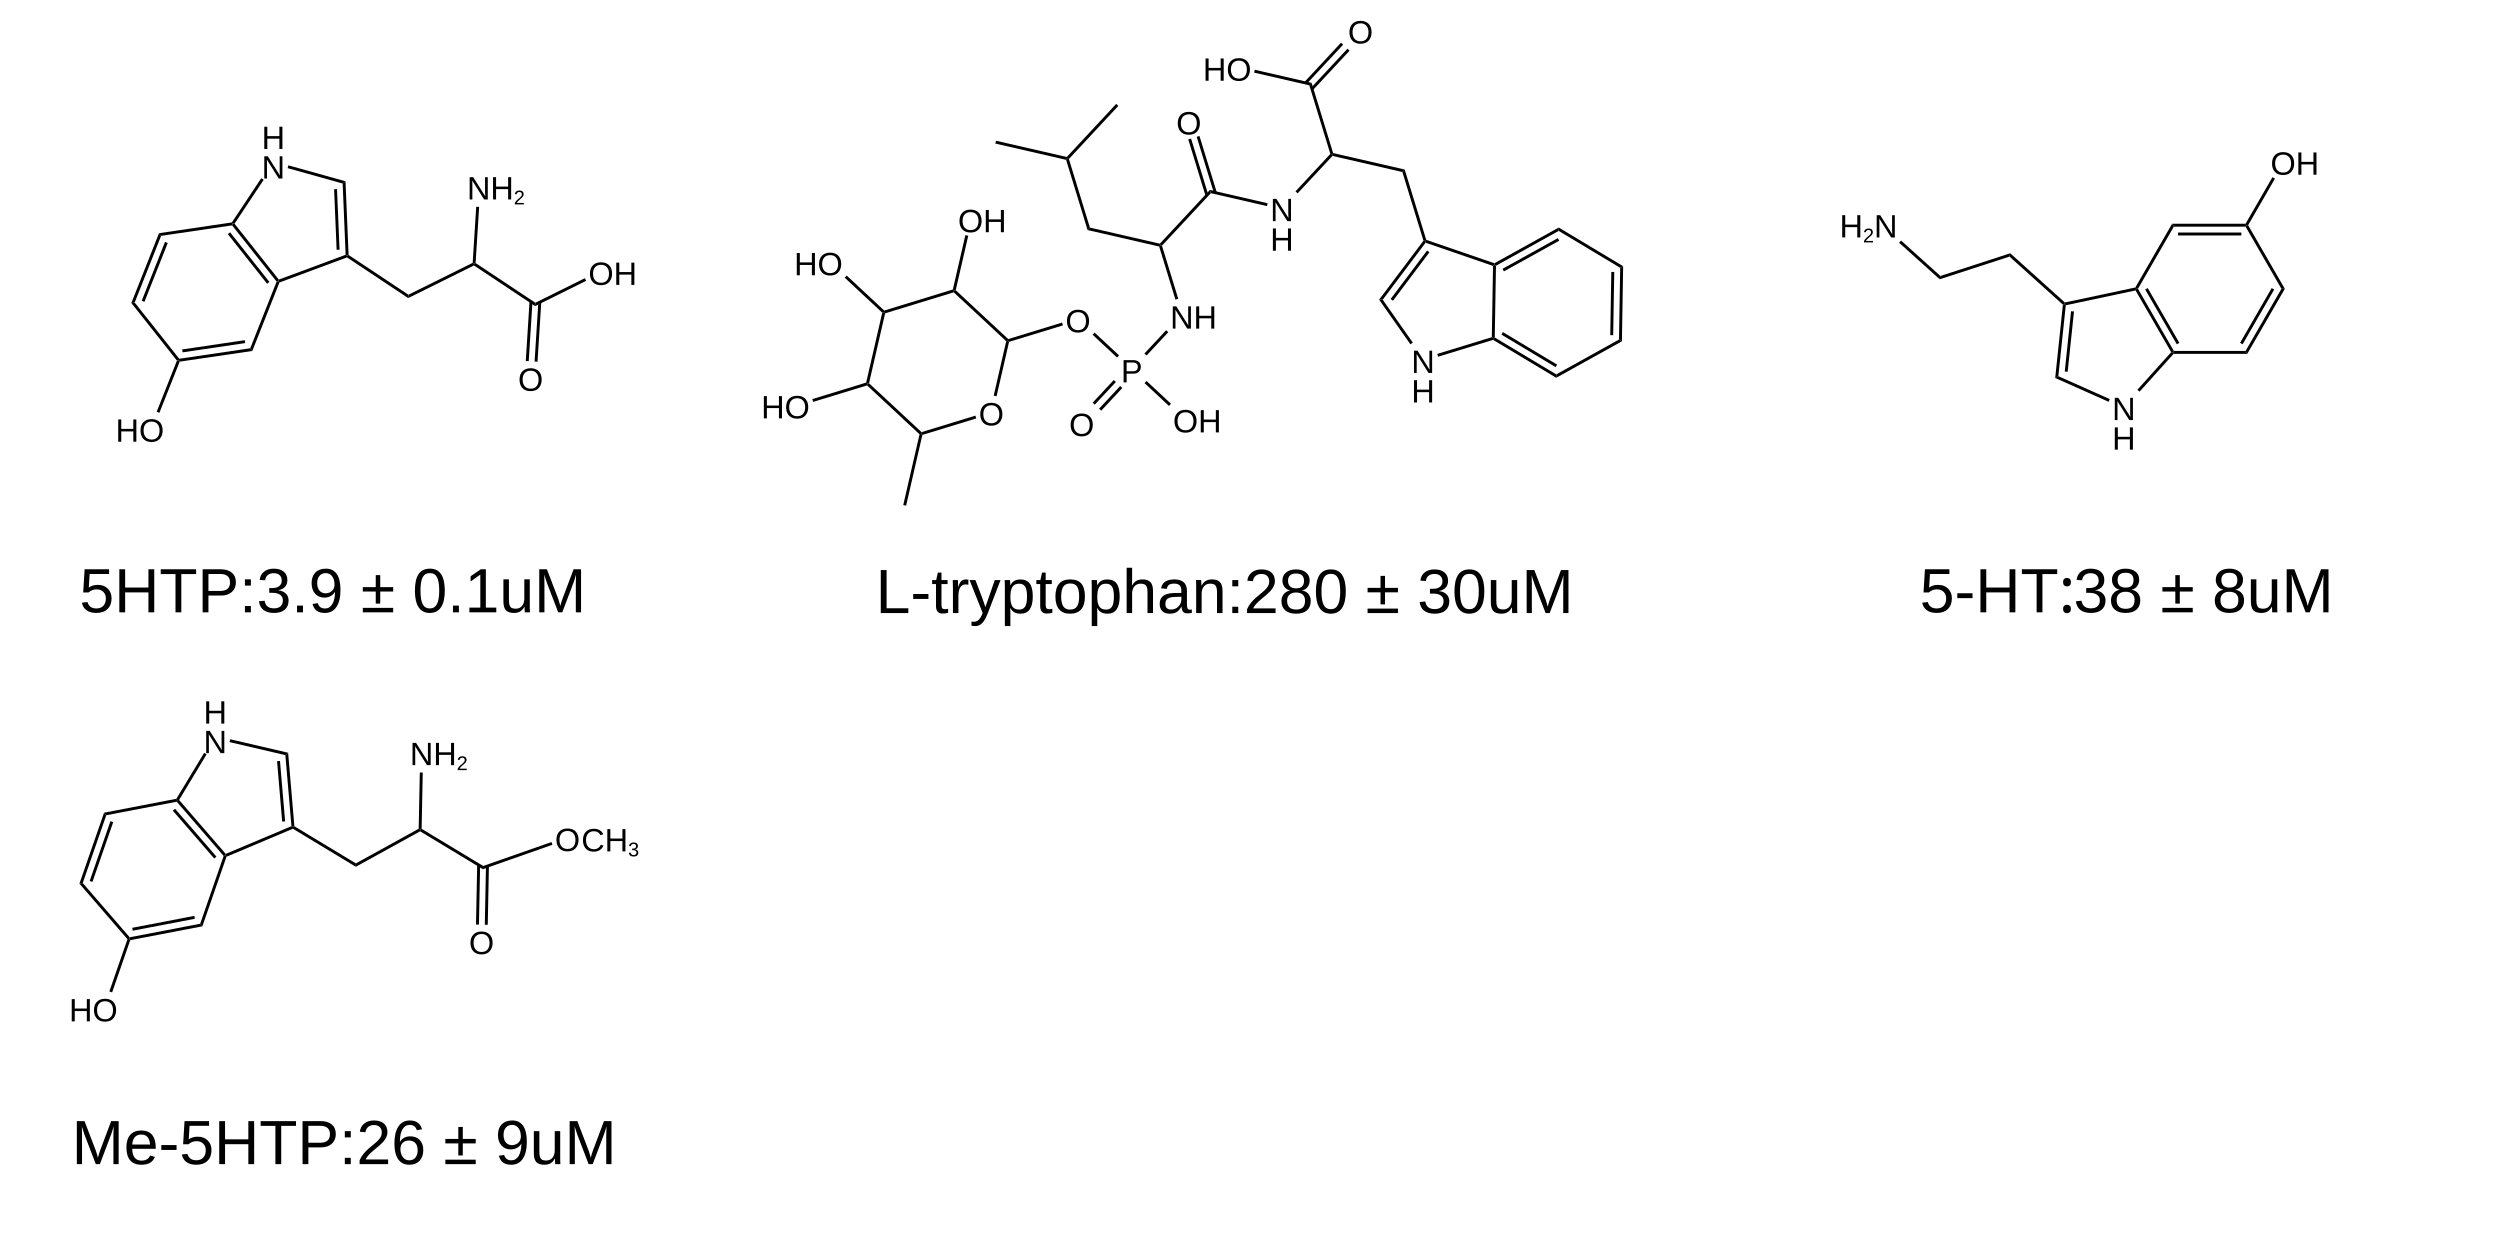
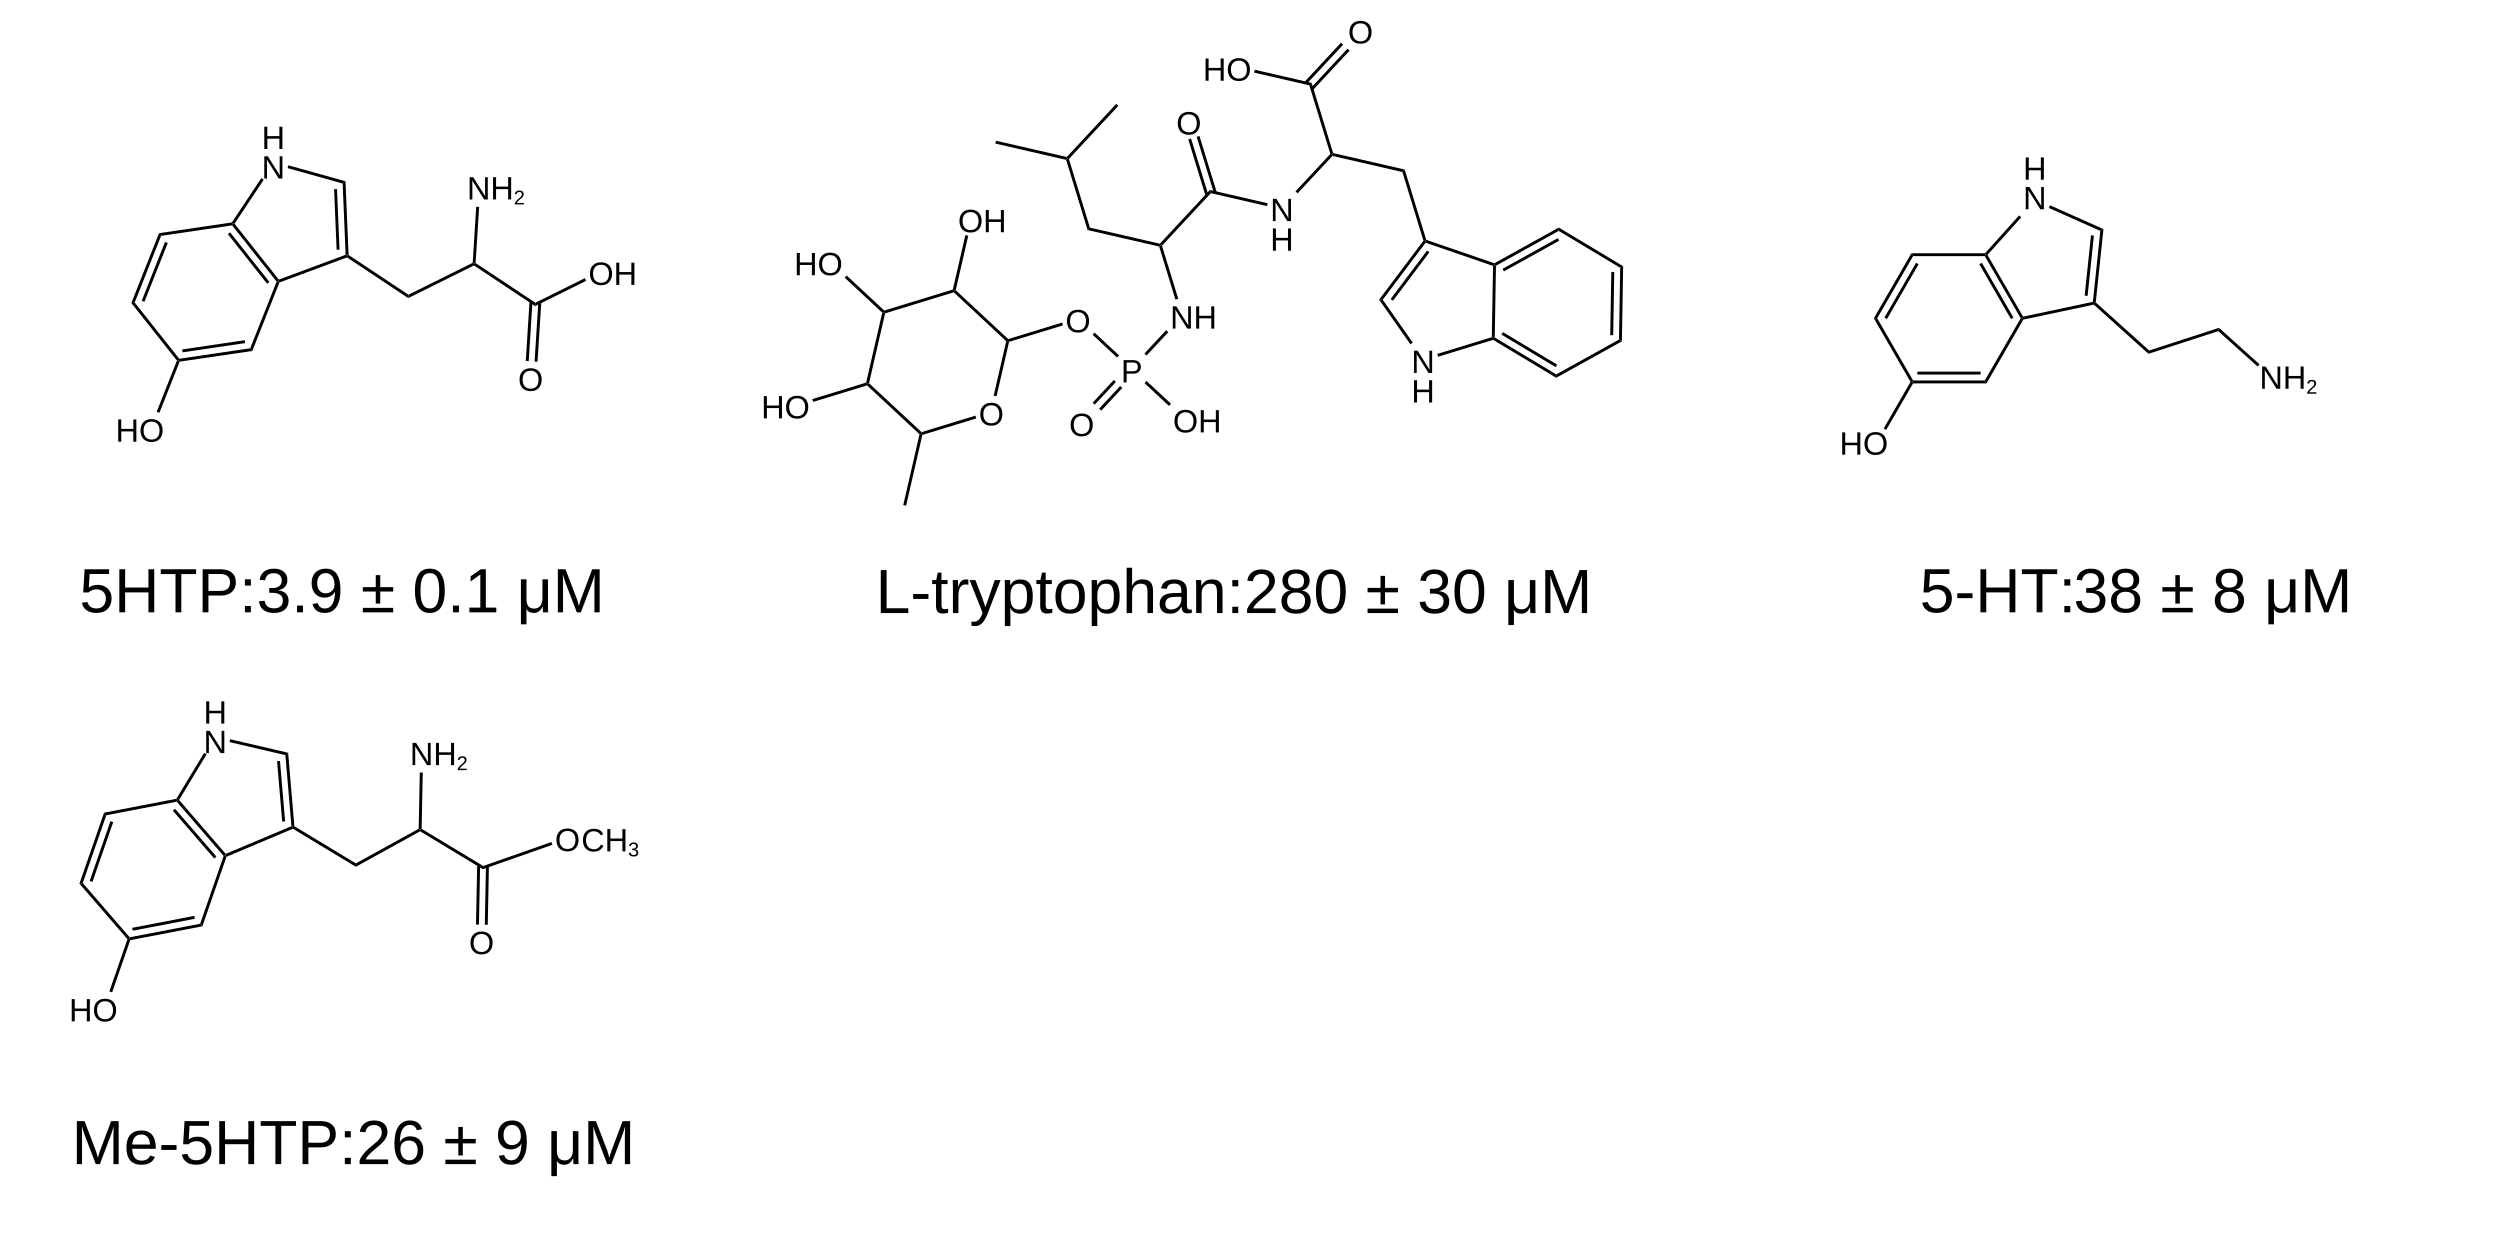
- <svg xmlns="http://www.w3.org/2000/svg" id="图层_1" data-name="图层 1" viewBox="0 0 800 400">
+ <svg xmlns="http://www.w3.org/2000/svg" id="_图层_1" data-name=" 图层 1" viewBox="0 0 800 400">
  <defs>
-     <style>.cls-1,.cls-2,.cls-3,.cls-4{isolation:isolate;}.cls-2,.cls-4{font-size:10.36px;}.cls-2,.cls-3,.cls-4,.cls-5{font-family:ArialMT, Arial;}.cls-3{font-size:6.38px;}.cls-4{letter-spacing:-0.02em;}.cls-5{font-size:20px;}.cls-6{font-family:AdobeSongStd-Light-GBpc-EUC-H, Adobe Song Std;}</style>
+     <style>.cls-1,.cls-2,.cls-3,.cls-4,.cls-5,.cls-7{isolation:isolate;}.cls-2,.cls-4{font-size:10.36px;}.cls-2,.cls-3,.cls-4,.cls-5,.cls-7{font-family:ArialMT, Arial;}.cls-3{font-size:6.38px;}.cls-4{letter-spacing:-0.04em;}.cls-5,.cls-7{font-size:20px;}.cls-6{font-size:12px;font-family:AdobeSongStd-Light-GBpc-EUC-H, Adobe Song Std;}.cls-7{letter-spacing:-0.04em;}</style>
  </defs>
  <g class="cls-1">
    <text class="cls-2" transform="translate(177.57 272.35)">O</text>
  </g>
  <polygon points="25.41 282.77 33.3 260.06 33.65 260.47 34.01 260.88 26.48 282.57 25.95 282.67 25.41 282.77" />
  <polygon points="28.7 281.9 35.34 262.78 35.78 262.93 36.23 263.08 29.59 282.21 29.15 282.05 28.7 281.9" />
  <polygon points="33.3 260.06 56.43 255.61 56.73 256.04 56.55 256.55 34.01 260.88 33.65 260.47 33.3 260.06" />
  <polygon points="57.31 255.99 72.23 273.24 72.1 273.81 71.57 273.91 56.55 256.55 56.73 256.04 57.31 255.99" />
  <polygon points="56.02 258.81 69.26 274.11 68.91 274.42 68.55 274.73 55.3 259.42 55.66 259.11 56.02 258.81" />
  <polygon points="72.48 274.16 64.76 296.42 64.4 296.01 64.05 295.6 71.57 273.91 72.1 273.81 72.48 274.16" />
  <polygon points="64.76 296.42 41.68 300.85 41.32 300.44 41.5 299.93 64.05 295.6 64.4 296.01 64.76 296.42" />
  <polygon points="62.36 294.01 42.48 297.82 42.39 297.36 42.3 296.9 62.18 293.08 62.27 293.55 62.36 294.01" />
  <polygon points="41.68 300.85 35.88 317.57 35.44 317.41 34.99 317.26 40.79 300.54 41.32 300.44 41.68 300.85" />
  <g class="cls-1">
    <text class="cls-2" transform="translate(22.11 326.84)">H</text>
+   </g>
+   <g class="cls-1">
    <text class="cls-2" transform="translate(29.59 326.84)">O</text>
  </g>
  <polygon points="40.79 300.54 25.41 282.77 25.95 282.67 26.48 282.57 41.5 299.93 41.32 300.44 40.79 300.54" />
  <polygon points="72.23 273.24 93.26 264.38 93.75 264.68 93.72 265.2 72.48 274.16 72.1 273.81 72.23 273.24" />
  <polygon points="90.3 262.91 88.66 243.58 89.13 243.54 89.59 243.5 91.24 262.83 90.77 262.87 90.3 262.91" />
  <polygon points="93.26 264.38 91.32 241.64 91.76 241.26 92.2 240.88 94.2 264.4 93.75 264.68 93.26 264.38" />
  <polygon points="91.32 241.64 73.45 237.47 73.56 237.01 73.67 236.56 92.2 240.88 91.76 241.26 91.32 241.64" />
  <g class="cls-1">
    <text class="cls-2" transform="translate(65.14 231.55)">H</text>
  </g>
  <g class="cls-1">
    <text class="cls-2" transform="translate(65.14 241.01)">N</text>
  </g>
  <polygon points="66.12 241.39 57.31 255.99 56.73 256.04 56.43 255.61 65.32 240.91 65.72 241.15 66.12 241.39" />
  <polygon points="94.2 264.4 113.88 276.28 113.87 276.82 113.86 277.37 93.72 265.2 93.75 264.68 94.2 264.4" />
  <polygon points="113.88 276.28 133.98 265.2 134.45 265.48 134.44 266.02 113.86 277.37 113.87 276.82 113.88 276.28" />
  <polygon points="134.92 265.22 154.62 277.11 154.56 277.63 154.51 278.15 134.44 266.02 134.45 265.48 134.92 265.22" />
  <polygon points="156.45 277.14 156.08 295.93 155.61 295.93 155.14 295.92 155.51 277.12 155.98 277.13 156.45 277.14" />
  <polygon points="153.64 276.8 153.26 295.88 152.79 295.87 152.32 295.86 152.7 276.78 153.17 276.79 153.64 276.8" />
  <g class="cls-1">
    <text class="cls-2" transform="translate(150.07 305.32)">O</text>
  </g>
  <polygon points="133.98 265.2 134.34 247.2 134.81 247.21 135.28 247.22 134.92 265.22 134.45 265.48 133.98 265.2" />
  <g class="cls-1">
    <text class="cls-2" transform="translate(131.17 244.85)">N</text>
+   </g>
+   <g class="cls-1">
    <text class="cls-2" transform="translate(138.66 244.85)">H</text>
+   </g>
+   <g class="cls-1">
    <text class="cls-3" transform="translate(146.14 246.44)">2</text>
  </g>
  <polygon points="154.62 277.11 176.47 269.45 176.63 269.89 176.78 270.33 154.51 278.15 154.56 277.63 154.62 277.11" />
  <g class="cls-1">
    <text class="cls-2" transform="translate(186.02 272.44)">C</text>
+   </g>
+   <g class="cls-1">
    <text class="cls-2" transform="translate(193.5 272.44)">H</text>
+   </g>
+   <g class="cls-1">
    <text class="cls-3" transform="translate(200.99 274.03)">3</text>
  </g>
  <polygon points="42.03 96.97 50.88 74.62 51.22 75.04 51.56 75.47 43.1 96.81 42.57 96.89 42.03 96.97" />
  <polygon points="45.35 96.24 52.8 77.42 53.24 77.59 53.68 77.77 46.22 96.59 45.79 96.42 45.35 96.24" />
  <polygon points="50.88 74.62 74.19 71.18 74.47 71.61 74.27 72.12 51.56 75.47 51.22 75.04 50.88 74.62" />
  <polygon points="75.05 71.59 89.22 89.47 89.06 90.03 88.52 90.11 74.27 72.12 74.47 71.61 75.05 71.59" />
  <polygon points="73.64 74.35 86.21 90.22 85.84 90.51 85.47 90.8 72.9 74.93 73.27 74.64 73.64 74.35" />
  <polygon points="89.42 90.4 80.74 112.31 80.41 111.88 80.07 111.45 88.52 90.11 89.06 90.03 89.42 90.4" />
  <polygon points="80.74 112.31 57.5 115.73 57.16 115.31 57.36 114.8 80.07 111.45 80.41 111.88 80.74 112.31" />
  <polygon points="78.45 109.79 58.43 112.75 58.36 112.28 58.29 111.82 78.32 108.86 78.38 109.33 78.45 109.79" />
  <polygon points="57.5 115.73 51.01 132.1 50.58 131.93 50.14 131.76 56.62 115.39 57.16 115.31 57.5 115.73" />
  <g class="cls-1">
    <text class="cls-2" transform="translate(36.99 141.35)">H</text>
+   </g>
+   <g class="cls-1">
    <text class="cls-2" transform="translate(44.48 141.35)">O</text>
  </g>
  <polygon points="56.62 115.39 42.03 96.97 42.57 96.89 43.1 96.81 57.36 114.8 57.16 115.31 56.62 115.39" />
  <polygon points="89.22 89.47 110.6 81.53 111.09 81.85 111.03 82.37 89.42 90.4 89.06 90.03 89.22 89.47" />
  <polygon points="107.72 79.94 106.91 60.55 107.38 60.53 107.84 60.51 108.65 79.9 108.19 79.92 107.72 79.94" />
  <polygon points="110.6 81.53 109.65 58.73 110.11 58.37 110.56 58.01 111.55 81.59 111.09 81.85 110.6 81.53" />
  <polygon points="109.65 58.73 92.03 53.8 92.16 53.35 92.28 52.9 110.56 58.01 110.11 58.37 109.65 58.73" />
  <g class="cls-1">
    <text class="cls-2" transform="translate(83.73 47.67)">H</text>
  </g>
  <g class="cls-1">
    <text class="cls-2" transform="translate(83.73 57.13)">N</text>
  </g>
  <polygon points="84.39 57.53 75.05 71.59 74.47 71.61 74.19 71.18 83.61 57.01 84 57.27 84.39 57.53" />
  <polygon points="111.55 81.59 130.69 94.31 130.66 94.85 130.62 95.39 111.03 82.37 111.09 81.85 111.55 81.59" />
  <polygon points="130.69 94.31 151.26 84.11 151.71 84.41 151.67 84.95 130.62 95.39 130.66 94.85 130.69 94.31" />
  <polygon points="152.19 84.17 171.31 96.88 171.28 97.42 171.24 97.96 151.67 84.95 151.71 84.41 152.19 84.17" />
  <polygon points="173.21 96.72 172 115.76 171.53 115.73 171.07 115.7 172.27 96.66 172.74 96.69 173.21 96.72" />
  <polygon points="170.39 96.55 169.19 115.58 168.72 115.55 168.25 115.52 169.45 96.49 169.92 96.52 170.39 96.55" />
  <g class="cls-1">
    <text class="cls-2" transform="translate(165.77 125.07)">O</text>
  </g>
  <polygon points="171.31 96.88 187.15 89.02 187.36 89.44 187.57 89.86 171.24 97.96 171.28 97.42 171.31 96.88" />
  <g class="cls-1">
    <text class="cls-2" transform="translate(188.3 91.17)">O</text>
+   </g>
+   <g class="cls-1">
    <text class="cls-2" transform="translate(196.36 91.17)">H</text>
  </g>
  <polygon points="151.26 84.11 152.39 66.15 152.86 66.18 153.33 66.21 152.19 84.17 151.71 84.41 151.26 84.11" />
  <g class="cls-1">
    <text class="cls-2" transform="translate(149.45 63.82)">N</text>
+   </g>
+   <g class="cls-1">
    <text class="cls-2" transform="translate(156.93 63.82)">H</text>
+   </g>
+   <g class="cls-1">
    <text class="cls-3" transform="translate(164.41 65.41)">2</text>
  </g>
  <polygon points="289.04 161.61 294.25 138.97 294.77 138.81 295.16 139.18 289.95 161.82 289.49 161.71 289.04 161.61" />
  <polygon points="294.25 138.97 277.45 123.33 277.57 122.8 278.09 122.64 294.89 138.28 294.77 138.81 294.25 138.97" />
  <polygon points="277.17 122.43 282.32 100.06 282.84 99.9 283.24 100.27 278.09 122.64 277.57 122.8 277.17 122.43" />
  <polygon points="282.96 99.37 304.91 92.64 305.31 93.01 305.19 93.54 283.24 100.27 282.84 99.9 282.96 99.37" />
  <polygon points="305.83 92.86 322.63 108.5 322.51 109.03 321.99 109.19 305.19 93.54 305.31 93.01 305.83 92.86" />
  <polygon points="322.9 109.4 318.9 126.81 318.44 126.7 317.98 126.6 321.99 109.19 322.51 109.03 322.9 109.4" />
  <g class="cls-1">
    <text class="cls-2" transform="translate(313.2 136.13)">O</text>
  </g>
  <polygon points="312.4 133.9 295.16 139.18 294.77 138.81 294.89 138.28 312.13 133 312.26 133.45 312.4 133.9" />
  <polygon points="322.63 108.5 339.87 103.22 340 103.67 340.14 104.12 322.9 109.4 322.51 109.03 322.63 108.5" />
  <g class="cls-1">
    <text class="cls-2" transform="translate(340.94 106.34)">O</text>
  </g>
  <polygon points="350.27 106.43 358.1 113.72 357.77 114.07 357.45 114.41 349.63 107.12 349.95 106.78 350.27 106.43" />
  <g class="cls-1">
    <text class="cls-4" transform="translate(358.71 122.36)">P</text>
  </g>
  <polygon points="359.15 124.16 352.4 131.41 352.05 131.09 351.71 130.77 358.46 123.52 358.81 123.84 359.15 124.16" />
  <polygon points="357.09 122.24 350.33 129.49 349.99 129.17 349.65 128.85 356.4 121.6 356.74 121.92 357.09 122.24" />
  <g class="cls-1">
    <text class="cls-2" transform="translate(342.12 139.55)">O</text>
  </g>
  <polygon points="366.22 113.12 373.16 105.67 373.51 105.99 373.85 106.31 366.91 113.76 366.57 113.44 366.22 113.12" />
  <g class="cls-1">
    <text class="cls-2" transform="translate(374.45 105.16)">N</text>
+   </g>
+   <g class="cls-1">
    <text class="cls-2" transform="translate(381.93 105.16)">H</text>
  </g>
  <polygon points="376.14 95.88 370.93 78.89 371.3 78.5 371.83 78.62 377.04 95.6 376.58 95.74 376.14 95.88" />
  <polygon points="370.93 78.89 348.03 73.62 348.4 73.23 348.77 72.83 371.14 77.98 371.3 78.5 370.93 78.89" />
  <polygon points="348.03 73.62 341.15 51.15 341.52 50.76 342.05 50.88 348.77 72.83 348.4 73.23 348.03 73.62" />
  <polygon points="341.15 51.15 318.51 45.94 318.62 45.48 318.72 45.03 341.36 50.24 341.52 50.76 341.15 51.15" />
  <polygon points="341.36 50.24 357.19 33.24 357.54 33.56 357.88 33.88 342.05 50.88 341.52 50.76 341.36 50.24" />
  <polygon points="371.14 77.98 387.16 60.78 387.32 61.3 387.48 61.82 371.83 78.62 371.3 78.5 371.14 77.98" />
  <polygon points="385.76 62.63 380.24 44.61 380.69 44.47 381.14 44.34 386.66 62.36 386.21 62.49 385.76 62.63" />
  <polygon points="388.46 61.8 382.94 43.78 383.38 43.65 383.83 43.51 389.36 61.53 388.91 61.67 388.46 61.8" />
  <g class="cls-1">
    <text class="cls-2" transform="translate(376.4 43.03)">O</text>
  </g>
  <polygon points="387.16 60.78 405.64 65.04 405.54 65.5 405.43 65.95 387.48 61.82 387.32 61.3 387.16 60.78" />
  <g class="cls-1">
    <text class="cls-2" transform="translate(406.48 70.77)">N</text>
  </g>
  <g class="cls-1">
    <text class="cls-2" transform="translate(406.48 80.23)">H</text>
  </g>
  <polygon points="414.56 61.23 425.71 49.26 426.23 49.38 426.39 49.9 415.24 61.87 414.9 61.55 414.56 61.23" />
  <polygon points="426.6 48.98 449.5 54.25 449.13 54.65 448.76 55.05 426.39 49.9 426.23 49.38 426.6 48.98" />
  <polygon points="449.5 54.25 456.4 76.75 456.02 77.12 455.5 77.03 448.76 55.05 449.13 54.65 449.5 54.25" />
  <polygon points="457.42 80.73 445.75 96.24 445.37 95.95 445 95.67 456.66 80.17 457.04 80.45 457.42 80.73" />
  <polygon points="456.19 77.67 442.47 95.91 441.89 95.89 441.31 95.89 455.5 77.03 456.02 77.12 456.19 77.67" />
  <polygon points="442.47 95.91 452.1 109.64 451.71 109.91 451.33 110.18 441.31 95.89 441.89 95.89 442.47 95.91" />
  <g class="cls-1">
    <text class="cls-2" transform="translate(451.64 119.33)">N</text>
  </g>
  <g class="cls-1">
    <text class="cls-2" transform="translate(451.64 128.79)">H</text>
  </g>
  <polygon points="459.92 113.25 477.38 107.9 477.85 108.25 477.78 108.76 460.2 114.15 460.06 113.7 459.92 113.25" />
  <polygon points="480.93 106.27 498.29 116.68 498.05 117.09 497.81 117.49 480.45 107.08 480.69 106.67 480.93 106.27" />
  <polygon points="478.32 107.99 498 119.8 498 120.34 497.99 120.89 477.78 108.76 477.85 108.25 478.32 107.99" />
  <polygon points="498 119.8 518.08 108.66 518.54 108.94 519.01 109.22 497.99 120.89 498 120.34 498 119.8" />
  <polygon points="515.28 107.25 515.62 87.01 516.09 87.02 516.56 87.03 516.22 107.27 515.75 107.26 515.28 107.25" />
  <polygon points="518.08 108.66 518.46 85.7 518.94 85.44 519.41 85.18 519.01 109.22 518.54 108.94 518.08 108.66" />
  <polygon points="518.46 85.7 498.78 73.89 498.79 73.35 498.8 72.81 519.41 85.18 518.94 85.44 518.46 85.7" />
  <polygon points="498.96 77.02 481.26 86.84 481.03 86.43 480.81 86.02 498.5 76.2 498.73 76.61 498.96 77.02" />
  <polygon points="498.78 73.89 478.71 85.04 478.24 84.76 478.2 84.24 498.8 72.81 498.79 73.35 498.78 73.89" />
  <polygon points="477.77 85.09 456.19 77.67 456.02 77.12 456.4 76.75 478.2 84.24 478.24 84.76 477.77 85.09" />
  <polygon points="478.71 85.04 478.32 107.99 477.85 108.25 477.38 107.9 477.77 85.09 478.24 84.76 478.71 85.04" />
  <polygon points="425.71 49.26 418.98 27.31 419.35 26.91 419.72 26.51 426.6 48.98 426.23 49.38 425.71 49.26" />
  <polygon points="417.42 26.23 429.12 13.66 429.47 13.98 429.81 14.3 418.11 26.87 417.76 26.55 417.42 26.23" />
  <polygon points="419.48 28.15 431.19 15.58 431.53 15.9 431.87 16.22 420.17 28.79 419.83 28.47 419.48 28.15" />
  <g class="cls-1">
    <text class="cls-2" transform="translate(431.34 13.91)">O</text>
  </g>
  <polygon points="418.98 27.31 401.32 23.24 401.42 22.78 401.53 22.32 419.72 26.51 419.35 26.91 418.98 27.31" />
  <g class="cls-1">
    <text class="cls-2" transform="translate(384.94 25.84)">H</text>
+   </g>
+   <g class="cls-1">
    <text class="cls-2" transform="translate(392.42 25.84)">O</text>
  </g>
  <polygon points="366.89 121.91 374.71 129.2 374.39 129.55 374.07 129.89 366.25 122.6 366.57 122.25 366.89 121.91" />
  <g class="cls-1">
    <text class="cls-2" transform="translate(375.34 138.37)">O</text>
+   </g>
+   <g class="cls-1">
    <text class="cls-2" transform="translate(383.4 138.37)">H</text>
  </g>
  <polygon points="304.91 92.64 308.92 75.23 309.38 75.34 309.84 75.45 305.83 92.86 305.31 93.01 304.91 92.64" />
  <g class="cls-1">
    <text class="cls-2" transform="translate(306.55 74.31)">O</text>
+   </g>
+   <g class="cls-1">
    <text class="cls-2" transform="translate(314.61 74.31)">H</text>
  </g>
  <polygon points="282.32 100.06 270.3 88.86 270.62 88.51 270.94 88.17 282.96 99.37 282.84 99.9 282.32 100.06" />
  <g class="cls-1">
    <text class="cls-2" transform="translate(254.13 88.08)">H</text>
+   </g>
+   <g class="cls-1">
    <text class="cls-2" transform="translate(261.62 88.08)">O</text>
  </g>
  <polygon points="277.45 123.33 260.21 128.61 260.07 128.16 259.94 127.71 277.17 122.43 277.57 122.8 277.45 123.33" />
  <g class="cls-1">
    <text class="cls-2" transform="translate(243.59 133.88)">H</text>
+   </g>
+   <g class="cls-1">
    <text class="cls-2" transform="translate(251.07 133.88)">O</text>
  </g>
-   <polygon points="731.15 92.42 719.13 113.23 718.85 112.77 718.58 112.3 730.06 92.41 730.6 92.42 731.15 92.42" />
-   <polygon points="727.75 92.65 717.63 110.18 717.23 109.94 716.82 109.71 726.94 92.18 727.35 92.42 727.75 92.65" />
-   <polygon points="719.13 113.23 695.56 113.23 695.36 112.77 695.63 112.3 718.58 112.3 718.85 112.77 719.13 113.23" />
-   <polygon points="694.78 112.7 683.37 92.94 683.61 92.42 684.15 92.42 695.63 112.3 695.36 112.77 694.78 112.7" />
-   <polygon points="696.58 110.18 686.46 92.65 686.86 92.42 687.27 92.18 697.39 109.71 696.98 109.94 696.58 110.18" />
-   <polygon points="683.3 92 695.08 71.59 695.36 72.06 695.63 72.53 684.15 92.42 683.61 92.42 683.3 92" />
-   <polygon points="695.08 71.59 718.58 71.59 718.85 72.06 718.58 72.53 695.63 72.53 695.36 72.06 695.08 71.59" />
-   <polygon points="696.98 74.41 717.23 74.41 717.23 74.88 717.23 75.35 696.98 75.35 696.98 74.88 696.98 74.41" />
-   <polygon points="718.58 71.59 727.18 56.7 727.59 56.94 727.99 57.17 719.4 72.06 718.85 72.06 718.58 71.59" />
-   <g class="cls-1">
-     <text class="cls-2" transform="translate(726.57 55.91)">O</text>
-     <text class="cls-2" transform="translate(734.63 55.91)">H</text>
-   </g>
-   <polygon points="719.4 72.06 731.15 92.42 730.6 92.42 730.06 92.42 718.58 72.53 718.85 72.06 719.4 72.06" />
-   <polygon points="683.37 92.94 661.05 97.69 660.62 97.3 660.76 96.79 683.3 92 683.61 92.42 683.37 92.94" />
-   <polygon points="663.68 99.68 661.65 118.98 661.18 118.93 660.72 118.88 662.74 99.58 663.21 99.63 663.68 99.68" />
-   <polygon points="661.05 97.69 658.67 120.38 658.16 120.67 657.66 120.96 660.13 97.49 660.62 97.3 661.05 97.69" />
-   <polygon points="658.67 120.38 675.14 127.72 674.95 128.14 674.76 128.57 657.66 120.96 658.16 120.67 658.67 120.38" />
-   <g class="cls-1">
-     <text class="cls-2" transform="translate(675.89 134.42)">N</text>
-   </g>
-   <g class="cls-1">
-     <text class="cls-2" transform="translate(675.89 143.89)">H</text>
-   </g>
-   <polygon points="683.96 124.72 694.78 112.7 695.36 112.77 695.56 113.23 684.66 125.34 684.31 125.03 683.96 124.72" />
-   <polygon points="660.13 97.49 643.04 82.11 643.16 81.58 643.27 81.05 660.76 96.79 660.62 97.3 660.13 97.49" />
-   <polygon points="643.04 82.11 620.7 89.37 620.81 88.84 620.92 88.31 643.27 81.05 643.16 81.58 643.04 82.11" />
-   <polygon points="620.7 89.37 607.71 77.68 608.03 77.33 608.34 76.98 620.92 88.31 620.81 88.84 620.7 89.37" />
-   <g class="cls-1">
-     <text class="cls-2" transform="translate(588.66 75.98)">H</text>
-     <text class="cls-3" transform="translate(596.15 77.57)">2</text>
-     <text class="cls-2" transform="translate(599.7 75.98)">N</text>
-   </g>
-   <text class="cls-5" transform="translate(25.42 195.94)">5HTP:3.9 ± 0.1uM</text>
-   <text class="cls-5" transform="translate(280.21 196.18)">L-tryptophan:280 ± 30uM</text>
-   <text class="cls-5" transform="translate(614.32 195.94)">5-HT<tspan class="cls-6" x="44.44" y="0">:</tspan>
-     <tspan x="49.2" y="0">38 ± 8uM</tspan>
-   </text>
-   <text class="cls-5" transform="translate(22.95 372.52)">Me-5HTP:26 ± 9uM</text>
+   <polygon points="599.62 101.85 611.64 81.04 611.92 81.5 612.19 81.97 600.71 101.86 600.17 101.85 599.62 101.85" />
+   <polygon points="603.02 101.62 613.14 84.09 613.54 84.33 613.95 84.56 603.83 102.09 603.42 101.85 603.02 101.62" />
+   <polygon points="611.64 81.04 635.21 81.04 635.41 81.5 635.14 81.97 612.19 81.97 611.92 81.5 611.64 81.04" />
+   <polygon points="635.99 81.57 647.4 101.33 647.16 101.85 646.62 101.85 635.14 81.97 635.41 81.5 635.99 81.57" />
+   <polygon points="634.19 84.09 644.31 101.62 643.91 101.85 643.5 102.09 633.38 84.56 633.79 84.33 634.19 84.09" />
+   <polygon points="647.47 102.27 635.69 122.68 635.41 122.21 635.14 121.74 646.62 101.85 647.16 101.85 647.47 102.27" />
+   <polygon points="635.69 122.68 612.19 122.68 611.92 122.21 612.19 121.74 635.14 121.74 635.41 122.21 635.69 122.68" />
+   <polygon points="633.79 119.86 613.54 119.86 613.54 119.39 613.54 118.92 633.79 118.92 633.79 119.39 633.79 119.86" />
+   <polygon points="612.19 122.68 603.59 137.57 603.18 137.33 602.78 137.1 611.37 122.21 611.92 122.21 612.19 122.68" />
+   <g class="cls-1">
+     <text class="cls-2" transform="translate(604.2 138.36) rotate(180)">O</text>
+   </g>
+   <g class="cls-1">
+     <text class="cls-2" transform="translate(596.14 138.36) rotate(180)">H</text>
+   </g>
+   <polygon points="611.37 122.21 599.62 101.85 600.17 101.85 600.71 101.85 612.19 121.74 611.92 122.21 611.37 122.21" />
+   <polygon points="647.4 101.33 669.72 96.58 670.15 96.97 670.01 97.48 647.47 102.27 647.16 101.85 647.4 101.33" />
+   <polygon points="667.09 94.59 669.12 75.29 669.59 75.34 670.05 75.39 668.03 94.69 667.56 94.64 667.09 94.59" />
+   <polygon points="669.72 96.58 672.1 73.89 672.61 73.6 673.11 73.31 670.64 96.78 670.15 96.97 669.72 96.58" />
+   <polygon points="672.1 73.89 655.63 66.55 655.82 66.13 656.01 65.7 673.11 73.31 672.61 73.6 672.1 73.89" />
+   <g class="cls-1">
+     <text class="cls-2" transform="translate(654.88 59.85) rotate(180)">N</text>
+   </g>
+   <g class="cls-1">
+     <text class="cls-2" transform="translate(654.88 50.38) rotate(180)">H</text>
+   </g>
+   <polygon points="646.81 69.55 635.99 81.57 635.41 81.5 635.21 81.04 646.11 68.93 646.46 69.24 646.81 69.55" />
+   <polygon points="670.64 96.78 687.73 112.16 687.61 112.69 687.5 113.22 670.01 97.48 670.15 96.97 670.64 96.78" />
+   <polygon points="687.73 112.16 710.07 104.9 709.96 105.43 709.85 105.96 687.5 113.22 687.61 112.69 687.73 112.16" />
+   <polygon points="710.07 104.9 723.06 116.59 722.74 116.94 722.43 117.29 709.85 105.96 709.96 105.43 710.07 104.9" />
+   <g class="cls-1">
+     <text class="cls-5" transform="translate(25.42 195.94)">5HTP:3.9 ± 0.1 μM</text>
+     <text class="cls-6" transform="translate(477.33 185.81)"> </text>
+   </g>
+   <g class="cls-1">
+     <text class="cls-5" transform="translate(280.21 196.18)">L-tryptophan:280 ± 30 μM</text>
+   </g>
+   <g class="cls-1">
+     <text class="cls-5" transform="translate(614.32 195.94)">5-H</text>
+     <text class="cls-7" transform="translate(646.55 195.94)">T</text>
+   </g>
+   <g class="cls-1">
+     <text class="cls-5" transform="translate(658.76 195.94)">:</text>
+   </g>
+   <g class="cls-1">
+     <text class="cls-5" transform="translate(663.52 195.94)">38 ± 8 μM</text>
+   </g>
+   <g class="cls-1">
+     <text class="cls-5" transform="translate(22.95 372.52)">Me-5HTP:26 ± 9 μM</text>
+   </g>
+   <g class="cls-1">
+     <text class="cls-2" transform="translate(723.04 124.41)">N</text>
+   </g>
+   <g class="cls-1">
+     <text class="cls-2" transform="translate(730.52 124.41)">H</text>
+   </g>
+   <g class="cls-1">
+     <text class="cls-3" transform="translate(738 126)">2</text>
+   </g>
</svg>
